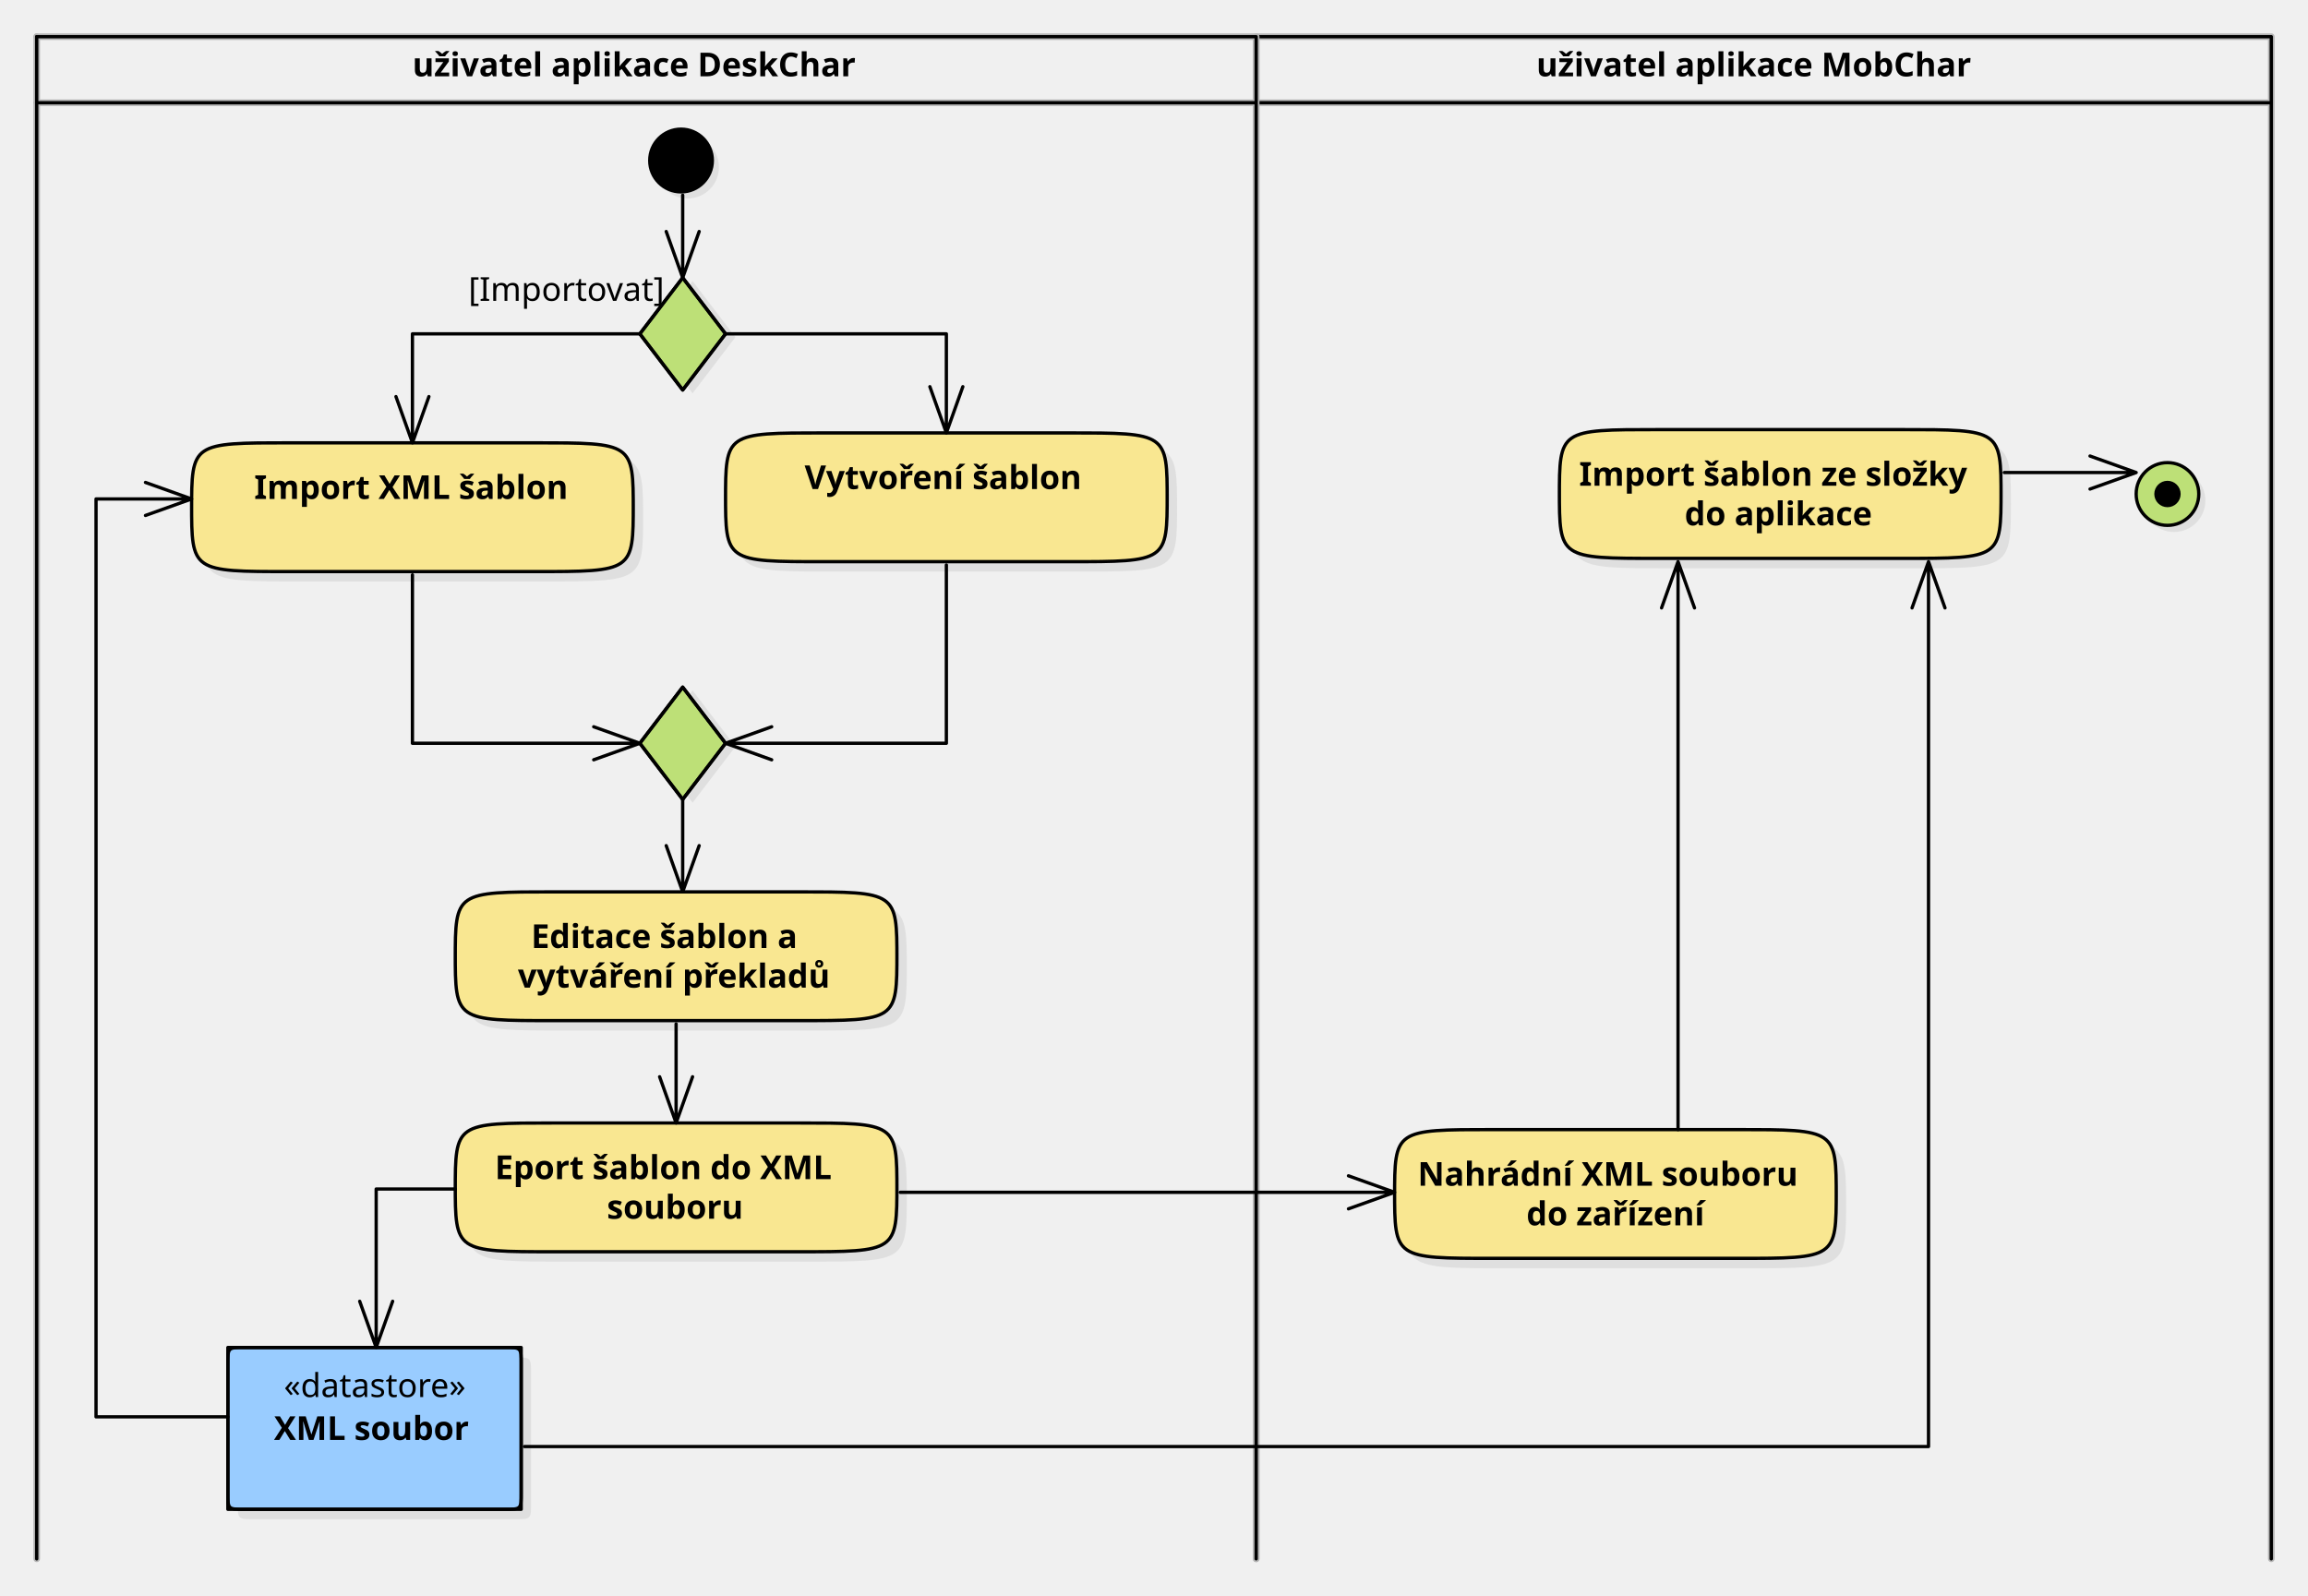
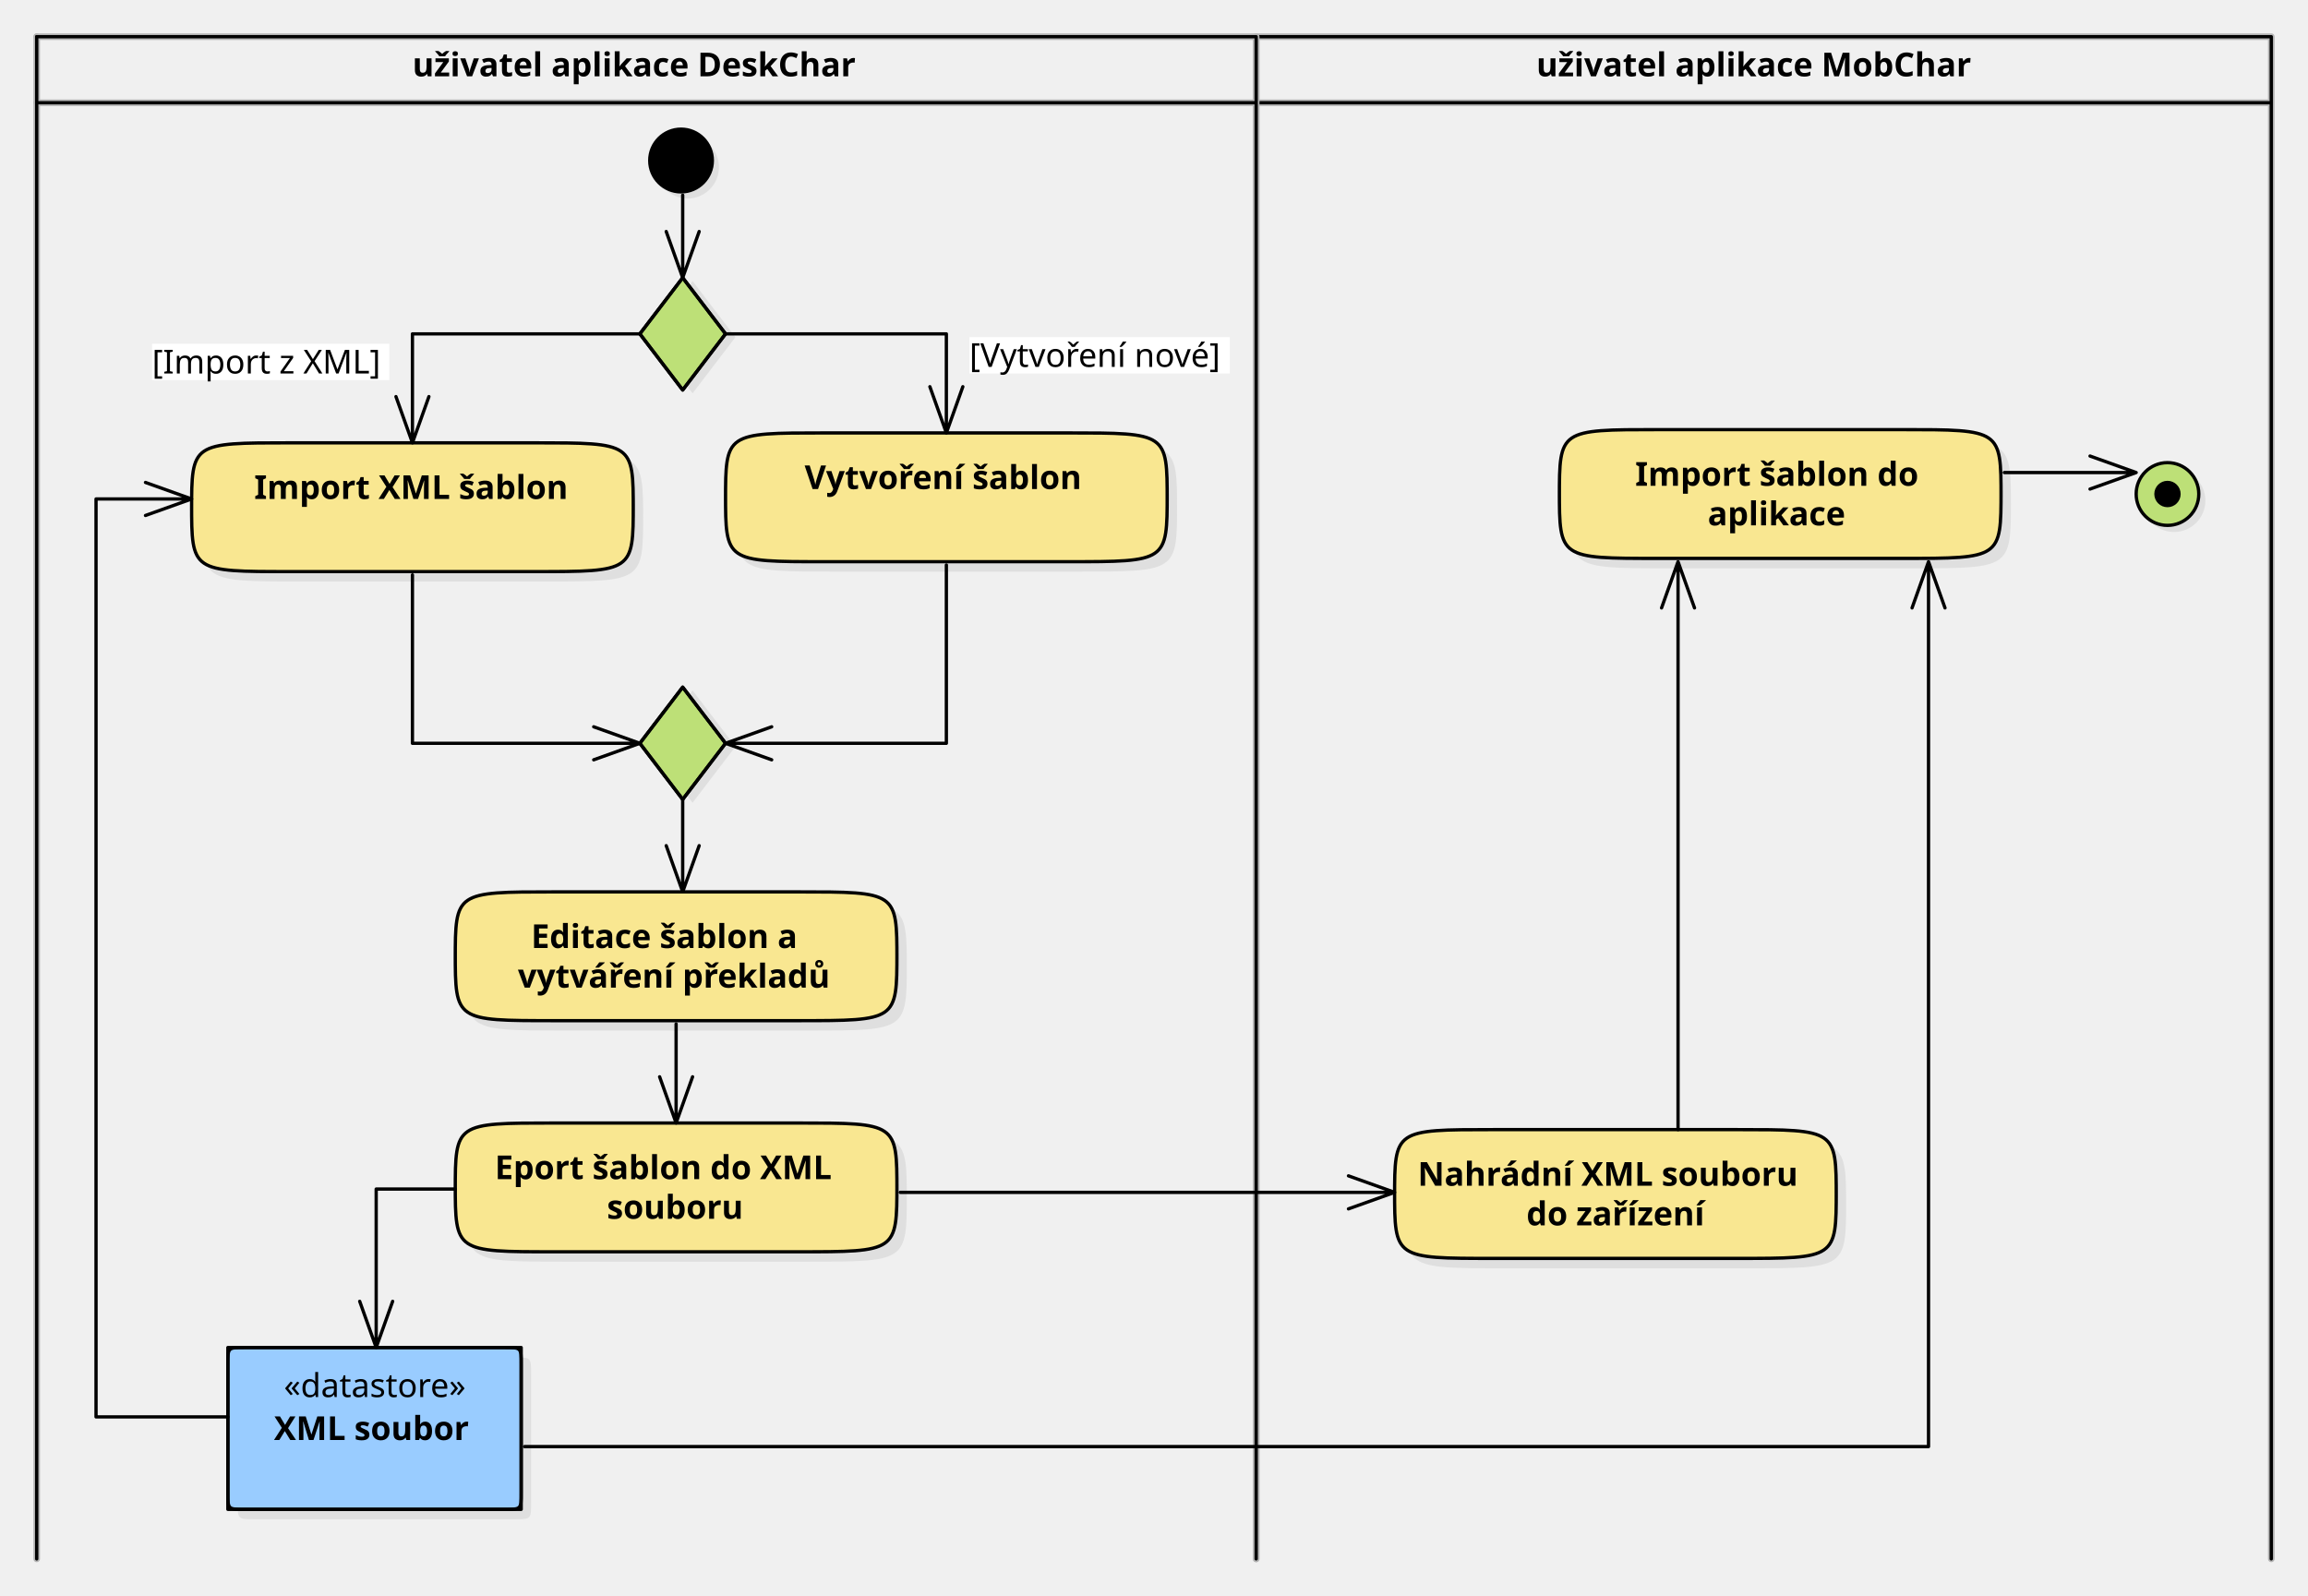
- <svg xmlns="http://www.w3.org/2000/svg" version="1.1" preserveAspectRatio="xMidYMid" xml:space="preserve" width="503.031pt" height="347.791pt" viewBox="8.522 12.222 503.031 347.791">
+ <svg xmlns="http://www.w3.org/2000/svg" version="1.1" preserveAspectRatio="xMidYMid" xml:space="preserve" width="503.01pt" height="347.788pt" viewBox="8.521 12.222 503.01 347.788">
  <g transform="matrix(1 0 0 -1 0 841)">
    <g stroke="#000000" fill="none" fill-rule="evenodd" stroke-width="1" stroke-linecap="round" stroke-linejoin="round" stroke-miterlimit="3" letter-spacing="normal" font-weight="normal" font-style="normal" baseline-shift="0">
      <g transform="matrix(0.75 0 0 0.75 0 841.65)">
-         <g transform="matrix(0.957779 0 0 -0.959628 0 0)" font-family="ArialUnicode" font-size="10">
+         <g transform="matrix(0.957739 0 0 -0.959617 0 0)" font-family="ArialUnicode" font-size="10">
          <path stroke="#B4B4B4" stroke-width="2" d="M393 29V490" />
          <path stroke="#B4B4B4" stroke-width="2" d="M701 490V29m0 0H393m0 20H701" />
          <path d="M393 29V490" />
          <path d="M701 490V29m0 0H393m0 20H701" />
          <text transform="matrix(1 0 0 1 478 32)" fill="#000000" font-weight="bold" stroke="none">
            <tspan dx="0 " x="0" y="9">uživatel aplikace MobChar</tspan>
          </text>
          <path stroke="#B4B4B4" stroke-width="2" d="M23 29V490" />
          <path stroke="#B4B4B4" stroke-width="2" d="M393 490V29m0 0H23m0 20H393" />
          <path d="M23 29V490" />
          <path d="M393 490V29m0 0H23m0 20H393" />
          <text transform="matrix(1 0 0 1 137 32)" fill="#000000" font-weight="bold" stroke="none">
            <tspan dx="0 " x="0" y="9">uživatel aplikace DeskChar</tspan>
          </text>
          <path fill="#DFDFDF" stroke="none" d="M235 172.5C235 152 235 152 265 152h74C369 152 369 152 369 172.5v-2C369 191 369 191 339 191H265C235 191 235 191 235 170.5v2" />
          <path fill="#F9E791" stroke="none" d="M232 169.5C232 149 232 149 262 149h74C366 149 366 149 366 169.5v-2C366 188 366 188 336 188H262C232 188 232 188 232 167.5v2" />
          <path d="M232 169.5C232 149 232 149 262 149h74C366 149 366 149 366 169.5v-2C366 188 366 188 336 188H262C232 188 232 188 232 167.5v2m0 0C232 149 232 149 262 149h74C366 149 366 149 366 169.5v-2C366 188 366 188 336 188H262C232 188 232 188 232 167.5v2" />
          <text transform="matrix(1 0 0 1 256 157)" fill="#000000" font-weight="bold" stroke="none">
            <tspan dx="0 " x="0" y="9">Vytvoření šablon</tspan>
          </text>
          <path fill="#DFDFDF" stroke="none" d="M153 311.5C153 291 153 291 183 291h74C287 291 287 291 287 311.5v-2C287 330 287 330 257 330H183C153 330 153 330 153 309.5v2" />
          <path fill="#F9E791" stroke="none" d="M150 308.5C150 288 150 288 180 288h74C284 288 284 288 284 308.5v-2C284 327 284 327 254 327H180C150 327 150 327 150 306.5v2" />
          <path d="M150 308.5C150 288 150 288 180 288h74C284 288 284 288 284 308.5v-2C284 327 284 327 254 327H180C150 327 150 327 150 306.5v2m0 0C150 288 150 288 180 288h74C284 288 284 288 284 308.5v-2C284 327 284 327 254 327H180C150 327 150 327 150 306.5v2" />
          <text transform="matrix(1 0 0 1 173 296)" fill="#000000" font-weight="bold" stroke="none">
            <tspan dx="0 " x="0" y="9">Editace šablon a </tspan>
          </text>
          <text transform="matrix(1 0 0 1 169 308)" fill="#000000" font-weight="bold" stroke="none">
            <tspan dx="0 " x="0" y="9">vytváření překladů</tspan>
          </text>
          <path fill="#DFDFDF" stroke="none" d="M153 381.5C153 361 153 361 183 361h74C287 361 287 361 287 381.5v-2C287 400 287 400 257 400H183C153 400 153 400 153 379.5v2" />
          <path fill="#F9E791" stroke="none" d="M150 378.5C150 358 150 358 180 358h74C284 358 284 358 284 378.5v-2C284 397 284 397 254 397H180C150 397 150 397 150 376.5v2" />
          <path d="M150 378.5C150 358 150 358 180 358h74C284 358 284 358 284 378.5v-2C284 397 284 397 254 397H180C150 397 150 397 150 376.5v2m0 0C150 358 150 358 180 358h74C284 358 284 358 284 378.5v-2C284 397 284 397 254 397H180C150 397 150 397 150 376.5v2" />
          <text transform="matrix(1 0 0 1 162 366)" fill="#000000" font-weight="bold" stroke="none">
            <tspan dx="0 " x="0" y="9">Eport šablon do XML </tspan>
          </text>
          <text transform="matrix(1 0 0 1 196 378)" fill="#000000" font-weight="bold" stroke="none">
            <tspan dx="0 " x="0" y="9">souboru</tspan>
          </text>
          <path fill="#DFDFDF" stroke="none" d="M438 383.5C438 363 438 363 468 363h74C572 363 572 363 572 383.5v-2C572 402 572 402 542 402H468C438 402 438 402 438 381.5v2" />
          <path fill="#F9E791" stroke="none" d="M435 380.5C435 360 435 360 465 360h74C569 360 569 360 569 380.5v-2C569 399 569 399 539 399H465C435 399 435 399 435 378.5v2" />
          <path d="M435 380.5C435 360 435 360 465 360h74C569 360 569 360 569 380.5v-2C569 399 569 399 539 399H465C435 399 435 399 435 378.5v2m0 0C435 360 435 360 465 360h74C569 360 569 360 569 380.5v-2C569 399 569 399 539 399H465C435 399 435 399 435 378.5v2" />
          <text transform="matrix(1 0 0 1 442 368)" fill="#000000" font-weight="bold" stroke="none">
            <tspan dx="0 " x="0" y="9">Nahrádní XML souboru </tspan>
          </text>
          <text transform="matrix(1 0 0 1 475 380)" fill="#000000" font-weight="bold" stroke="none">
            <tspan dx="0 " x="0" y="9">do zařízení</tspan>
          </text>
          <path fill="#DFDFDF" stroke="none" d="M488 171.5C488 151 488 151 518 151h74C622 151 622 151 622 171.5v-2C622 190 622 190 592 190H518C488 190 488 190 488 169.5v2" />
          <path fill="#F9E791" stroke="none" d="M485 168.5C485 148 485 148 515 148h74C619 148 619 148 619 168.5v-2C619 187 619 187 589 187H515C485 187 485 187 485 166.5v2" />
          <path d="M485 168.5C485 148 485 148 515 148h74C619 148 619 148 619 168.5v-2C619 187 619 187 589 187H515C485 187 485 187 485 166.5v2m0 0C485 148 485 148 515 148h74C619 148 619 148 619 168.5v-2C619 187 619 187 589 187H515C485 187 485 187 485 166.5v2" />
-           <text transform="matrix(1 0 0 1 491 156)" fill="#000000" font-weight="bold" stroke="none">
-             <tspan dx="0 " x="0" y="9">Import šablon ze složky </tspan>
+           <text transform="matrix(1 0 0 1 508 156)" fill="#000000" font-weight="bold" stroke="none">
+             <tspan dx="0 " x="0" y="9">Import šablon do </tspan>
          </text>
-           <text transform="matrix(1 0 0 1 523 168)" fill="#000000" font-weight="bold" stroke="none">
-             <tspan dx="0 " x="0" y="9">do aplikace</tspan>
+           <text transform="matrix(1 0 0 1 530 168)" fill="#000000" font-weight="bold" stroke="none">
+             <tspan dx="0 " x="0" y="9">aplikace</tspan>
          </text>
          <path fill="#DFDFDF" stroke="none" d="M662 169.5C662 164.25 666.25 160 671.5 160C676.75 160 681 164.25 681 169.5C681 174.75 676.75 179 671.5 179C666.25 179 662 174.75 662 169.5" />
          <path fill="#BDE077" stroke="none" d="M660 167.5C660 162.25 664.25 158 669.5 158C674.75 158 679 162.25 679 167.5C679 172.75 674.75 177 669.5 177C664.25 177 660 172.75 660 167.5" />
          <path d="M660 167.5C660 162.25 664.25 158 669.5 158C674.75 158 679 162.25 679 167.5C679 172.75 674.75 177 669.5 177C664.25 177 660 172.75 660 167.5M660 167.5C660 162.25 664.25 158 669.5 158C674.75 158 679 162.25 679 167.5C679 172.75 674.75 177 669.5 177C664.25 177 660 172.75 660 167.5" />
          <path fill="#000000" stroke="none" d="M666 167.5C666 165.57 667.57 164 669.5 164C671.43 164 673 165.57 673 167.5C673 169.43 671.43 171 669.5 171C667.57 171 666 169.43 666 167.5" />
          <path d="M666 167.5C666 165.57 667.57 164 669.5 164C671.43 164 673 165.57 673 167.5C673 169.43 671.43 171 669.5 171C667.57 171 666 169.43 666 167.5" />
          <path fill="#DFDFDF" stroke="none" d="M73 175.5C73 155 73 155 103 155h74C207 155 207 155 207 175.5v-2C207 194 207 194 177 194H103C73 194 73 194 73 173.5v2" />
          <path fill="#F9E791" stroke="none" d="M70 172.5C70 152 70 152 100 152h74C204 152 204 152 204 172.5v-2C204 191 204 191 174 191H100C70 191 70 191 70 170.5v2" />
          <path d="M70 172.5C70 152 70 152 100 152h74C204 152 204 152 204 172.5v-2C204 191 204 191 174 191H100C70 191 70 191 70 170.5v2m0 0C70 152 70 152 100 152h74C204 152 204 152 204 172.5v-2C204 191 204 191 174 191H100C70 191 70 191 70 170.5v2" />
          <text transform="matrix(1 0 0 1 89 160)" fill="#000000" font-weight="bold" stroke="none">
            <tspan dx="0 " x="0" y="9">Import XML šablon</tspan>
          </text>
          <path fill="#DFDFDF" stroke="none" d="M211 68.5C211 63.25 215.25 59 220.5 59C225.75 59 230 63.25 230 68.5C230 73.75 225.75 78 220.5 78C215.25 78 211 73.75 211 68.5" />
          <path fill="#000000" stroke="none" d="M209 66.5C209 61.25 213.25 57 218.5 57C223.75 57 228 61.25 228 66.5C228 71.75 223.75 76 218.5 76C213.25 76 209 71.75 209 66.5" />
          <path d="M209 66.5C209 61.25 213.25 57 218.5 57C223.75 57 228 61.25 228 66.5C228 71.75 223.75 76 218.5 76C213.25 76 209 71.75 209 66.5" />
          <path fill="#DFDFDF" stroke="none" d="M84 434C84 429 84 429 89 429h79C173 429 173 429 173 434v39C173 478 173 478 168 478H89C84 478 84 478 84 473V434" />
          <path fill="#99CCFF" stroke="none" d="M81 431C81 426 81 426 86 426h79C170 426 170 426 170 431v39C170 475 170 475 165 475H86C81 475 81 475 81 470V431" />
          <path d="M81 431C81 426 81 426 86 426h79C170 426 170 426 170 431v39C170 475 170 475 165 475H86C81 475 81 475 81 470V431m0 0C81 426 81 426 86 426h79C170 426 170 426 170 431v39C170 475 170 475 165 475H86C81 475 81 475 81 470V431" />
          <rect x="81" y="426" width="89" height="49" />
          <text transform="matrix(1 0 0 1 98 432)" fill="#000000" stroke="none">
            <tspan dx="0 " x="0" y="9">«datastore»</tspan>
          </text>
          <text transform="matrix(1 0 0 1 95 445)" fill="#000000" font-weight="bold" stroke="none">
            <tspan dx="0 " x="0" y="9">XML soubor</tspan>
          </text>
          <path fill="#DFDFDF" stroke="none" d="M235 120l-13 17L209 120l13 -17l13 17" />
          <path fill="#BDE077" d="M232 119l-13 17L206 119l13 -17l13 17" />
          <path d="M232 119l-13 17L206 119l13 -17l13 17 Z" />
-           <text transform="matrix(1 0 0 1 154 100)" fill="#000000" stroke="none">
-             <tspan dx="0 " x="0" y="9">[Importovat]</tspan>
-           </text>
          <path fill="#DFDFDF" stroke="none" d="M235 244l-13 17L209 244l13 -17l13 17" />
          <path fill="#BDE077" d="M232 243l-13 17L206 243l13 -17l13 17" />
          <path d="M232 243l-13 17L206 243l13 -17l13 17 Z" />
          <path d="M171 456H597m0 0V188m0 0l5 14m-5 -14l-5 14" />
          <path d="M81 447H41m0 0V169m0 0H70m0 0l-14 5m14 -5L56 164" />
          <path d="M219 77V89m0 0v0m0 0v13m0 0L214 88m5 14l5 -14" />
          <path d="M137 192v51m0 0h69m0 0l-14 5m14 -5l-14 -5" />
          <path d="M620 161h40m0 0l-14 5m14 -5l-14 -5" />
          <path d="M521 360V188m0 0l5 14m-5 -14l-5 14" />
          <path d="M285 379H435m0 0l-14 5m14 -5l-14 -5" />
          <path d="M150 378H126m0 0v48m0 0l-5 -14m5 14l5 -14" />
          <path d="M217 328v30m0 0l-5 -14m5 14l5 -14" />
          <path d="M299 189v54m0 0H232m0 0l14 -5m-14 5l14 5" />
          <path d="M219 260v14m0 0v0m0 0v14m0 0l-5 -14m5 14l5 -14" />
          <path d="M206 119H137m0 0v33m0 0l-5 -14m5 14l5 -14" />
          <path d="M232 119h67m0 0v30m0 0l-5 -14m5 14l5 -14" />
+           <g transform="matrix(1 0 0 -1 58 122)">
+             <rect fill="#FFFFFF" stroke="none" x="0" width="72" y="-11" height="11" />
+           </g>
+           <text transform="matrix(1 0 0 1 58 122)" fill="#000000" stroke="none">
+             <tspan dx="0 " x="0" y="9">[Import z XML]</tspan>
+           </text>
+           <g transform="matrix(1 0 0 -1 306 120)">
+             <rect fill="#FFFFFF" stroke="none" x="0" width="79" y="-11" height="11" />
+           </g>
+           <text transform="matrix(1 0 0 1 306 120)" fill="#000000" stroke="none">
+             <tspan dx="0 " x="0" y="9">[Vytvoření nové]</tspan>
+           </text>
        </g>
      </g>
    </g>
  </g>
</svg>
